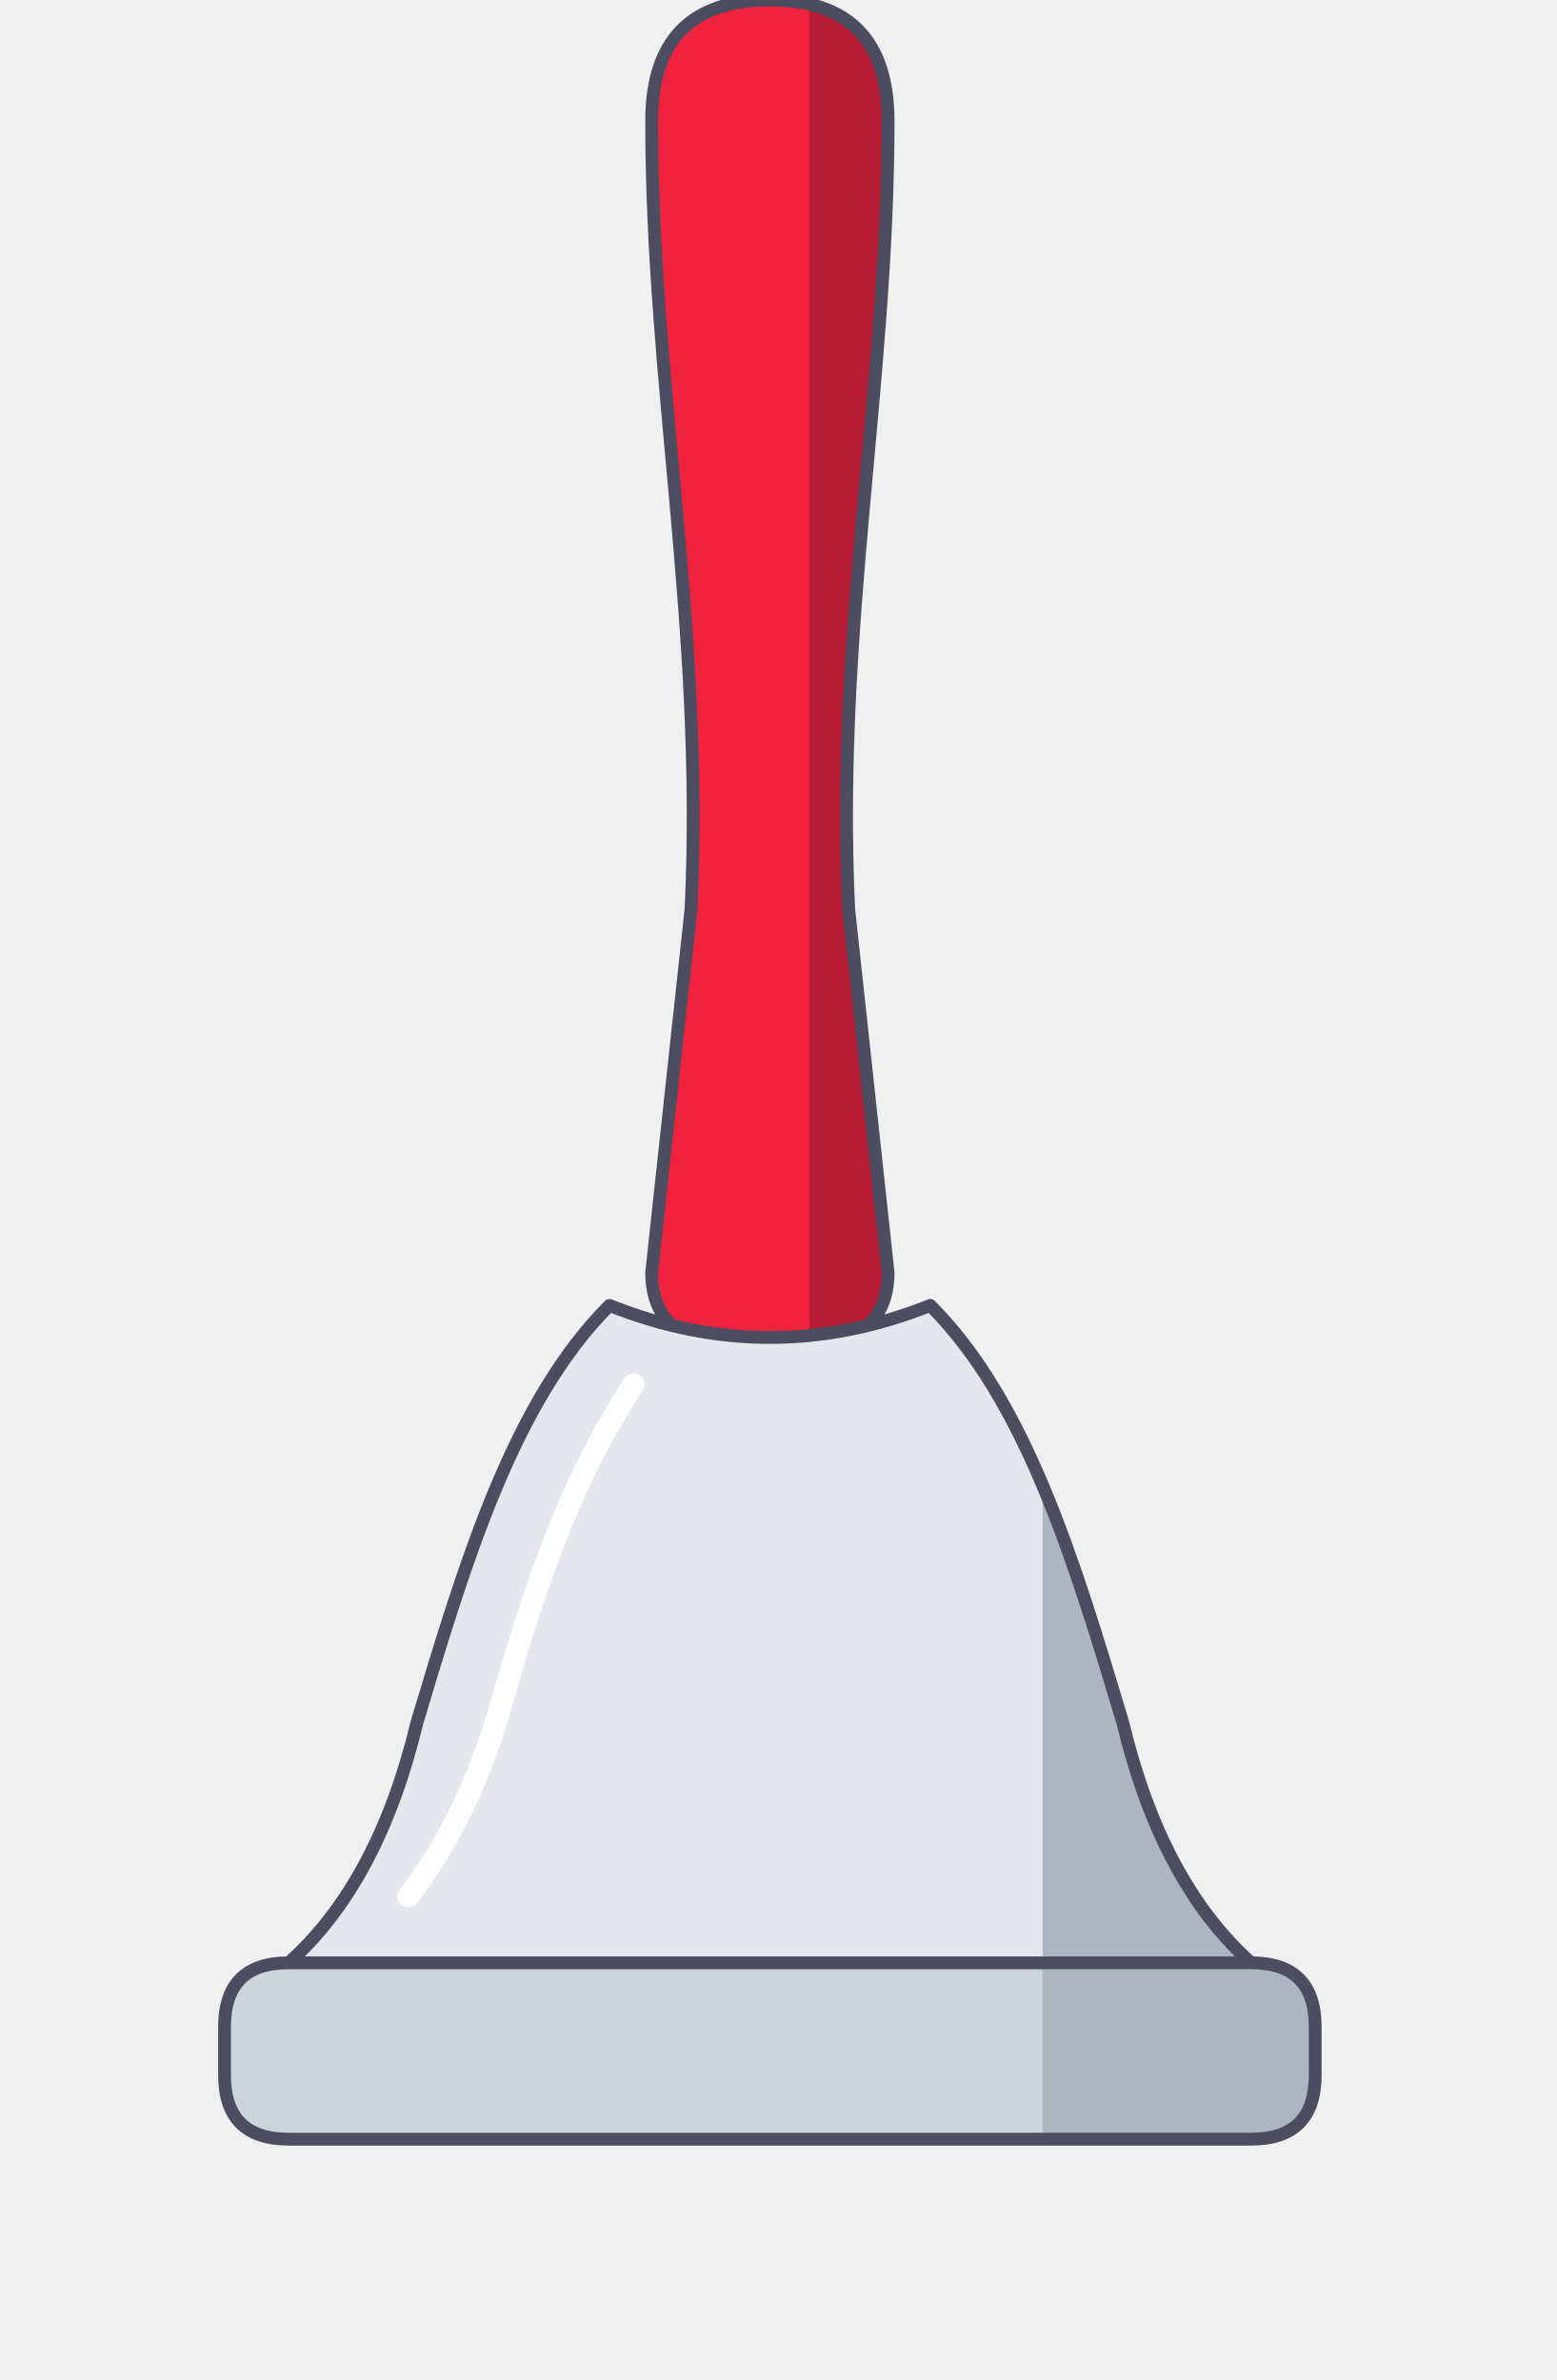
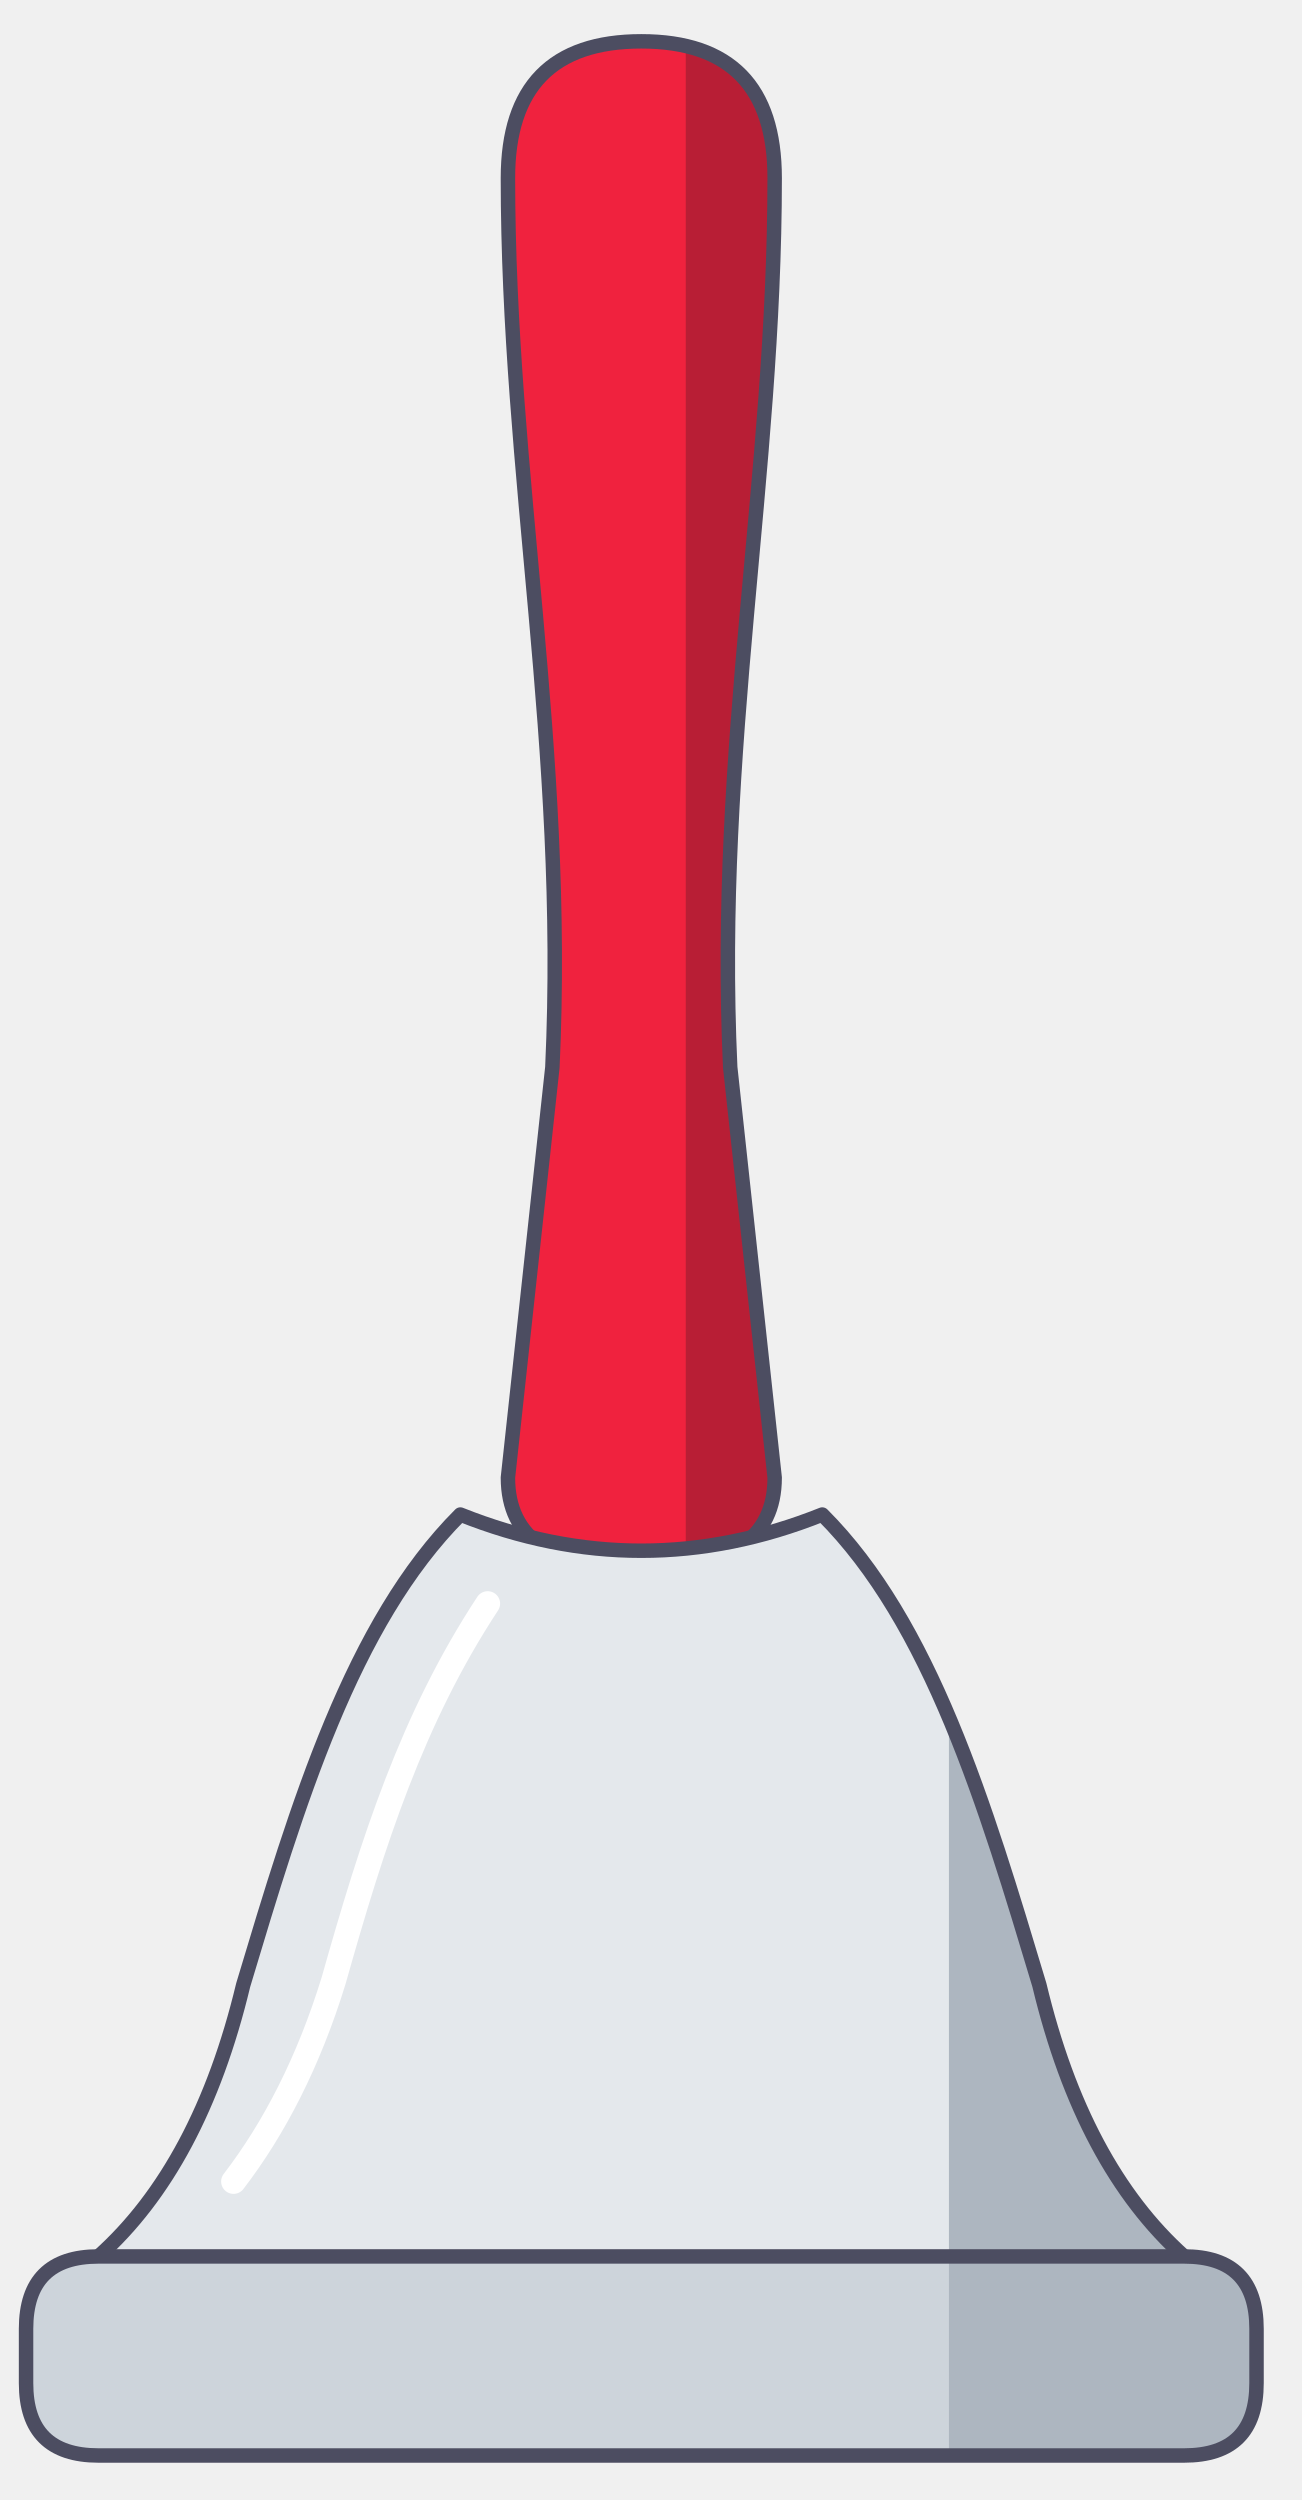
- <svg xmlns="http://www.w3.org/2000/svg" width="85" height="130" viewBox="0 0 85 130" fill="none">
+ <svg xmlns="http://www.w3.org/2000/svg" width="63" height="121" viewBox="11 -2 63 121" fill="none">
  <defs>
    <clipPath id="bell-3-clip-handle">
      <path d="M35.584 6.621C35.584 2.207 37.735 0 42.039 0C46.342 0 48.494 2.207 48.494 6.621C48.494 20.965 45.625 34.207 46.342 49.655L48.494 69.517C48.494 72.46 46.342 73.931 42.039 73.931C37.735 73.931 35.584 72.46 35.584 69.517L37.735 49.655C38.453 34.207 35.584 20.965 35.584 6.621Z" />
    </clipPath>
    <clipPath id="bell-3-clip-body">
      <path d="M33.281 71.304C39.119 73.639 44.958 73.639 50.797 71.304C56.052 76.558 58.679 85.317 61.306 94.075C62.708 99.913 65.043 104.292 68.313 107.212V111.591H15.764V107.212C19.034 104.292 21.37 99.913 22.771 94.075C25.398 85.317 28.026 76.558 33.281 71.304Z" />
    </clipPath>
    <clipPath id="bell-3-clip-rim">
      <path d="M15.764 107.212H68.313C70.648 107.212 71.816 108.379 71.816 110.715V113.342C71.816 115.678 70.648 116.846 68.313 116.846H15.764C13.429 116.846 12.261 115.678 12.261 113.342V110.715C12.261 108.379 13.429 107.212 15.764 107.212Z" />
    </clipPath>
  </defs>
  <g data-part="handle">
    <g data-layer="fill">
      <path d="M35.584 6.621C35.584 2.207 37.735 0 42.039 0C46.342 0 48.494 2.207 48.494 6.621C48.494 20.965 45.625 34.207 46.342 49.655L48.494 69.517C48.494 72.46 46.342 73.931 42.039 73.931C37.735 73.931 35.584 72.46 35.584 69.517L37.735 49.655C38.453 34.207 35.584 20.965 35.584 6.621Z" fill="#F0223E" />
    </g>
    <g data-layer="shade">
      <rect clip-path="url(#bell-3-clip-handle)" x="44.191" y="-1.45" width="6" height="77" fill="#B81E35" />
    </g>
    <g data-layer="line" stroke="#4C4D61" stroke-width="0.7" stroke-linejoin="round" stroke-linecap="round">
      <path d="M35.584 6.621C35.584 2.207 37.735 0 42.039 0C46.342 0 48.494 2.207 48.494 6.621C48.494 20.965 45.625 34.207 46.342 49.655L48.494 69.517C48.494 72.46 46.342 73.931 42.039 73.931C37.735 73.931 35.584 72.46 35.584 69.517L37.735 49.655C38.453 34.207 35.584 20.965 35.584 6.621Z" />
    </g>
  </g>
  <g data-part="body">
    <g data-layer="fill">
      <path d="M33.281 71.304C39.119 73.639 44.958 73.639 50.797 71.304C56.052 76.558 58.679 85.317 61.306 94.075C62.708 99.913 65.043 104.292 68.313 107.212V111.591H15.764V107.212C19.034 104.292 21.37 99.913 22.771 94.075C25.398 85.317 28.026 76.558 33.281 71.304Z" fill="#E4E8EC" />
    </g>
    <g data-layer="shade">
      <rect clip-path="url(#bell-3-clip-body)" x="56.928" y="69.304" width="17" height="49.542" fill="#ADB6C0" />
    </g>
    <g data-layer="highlight">
      <path clip-path="url(#bell-3-clip-body)" d="M34.605 75.614C30.954 81.17 29.049 87.123 27.145 93.869C25.938 97.79 24.271 101.02 22.303 103.584" stroke="#FFFFFF" stroke-width="1.2" stroke-linecap="round" />
    </g>
    <g data-layer="line" stroke="#4C4D61" stroke-width="0.7" stroke-linejoin="round" stroke-linecap="round">
      <path d="M33.281 71.304C39.119 73.639 44.958 73.639 50.797 71.304C56.052 76.558 58.679 85.317 61.306 94.075C62.708 99.913 65.043 104.292 68.313 107.212V111.591H15.764V107.212C19.034 104.292 21.37 99.913 22.771 94.075C25.398 85.317 28.026 76.558 33.281 71.304Z" />
    </g>
  </g>
  <g data-part="rim">
    <g data-layer="fill">
      <path d="M15.764 107.212H68.313C70.648 107.212 71.816 108.379 71.816 110.715V113.342C71.816 115.678 70.648 116.846 68.313 116.846H15.764C13.429 116.846 12.261 115.678 12.261 113.342V110.715C12.261 108.379 13.429 107.212 15.764 107.212Z" fill="#CDD4DB" />
    </g>
    <g data-layer="shade">
      <rect clip-path="url(#bell-3-clip-rim)" x="56.928" y="105.912" width="17" height="12.234" fill="#ADB6C0" />
    </g>
    <g data-layer="line" stroke="#4C4D61" stroke-width="0.7" stroke-linejoin="round" stroke-linecap="round">
      <path d="M15.764 107.212H68.313C70.648 107.212 71.816 108.379 71.816 110.715V113.342C71.816 115.678 70.648 116.846 68.313 116.846H15.764C13.429 116.846 12.261 115.678 12.261 113.342V110.715C12.261 108.379 13.429 107.212 15.764 107.212Z" />
    </g>
  </g>
</svg>
